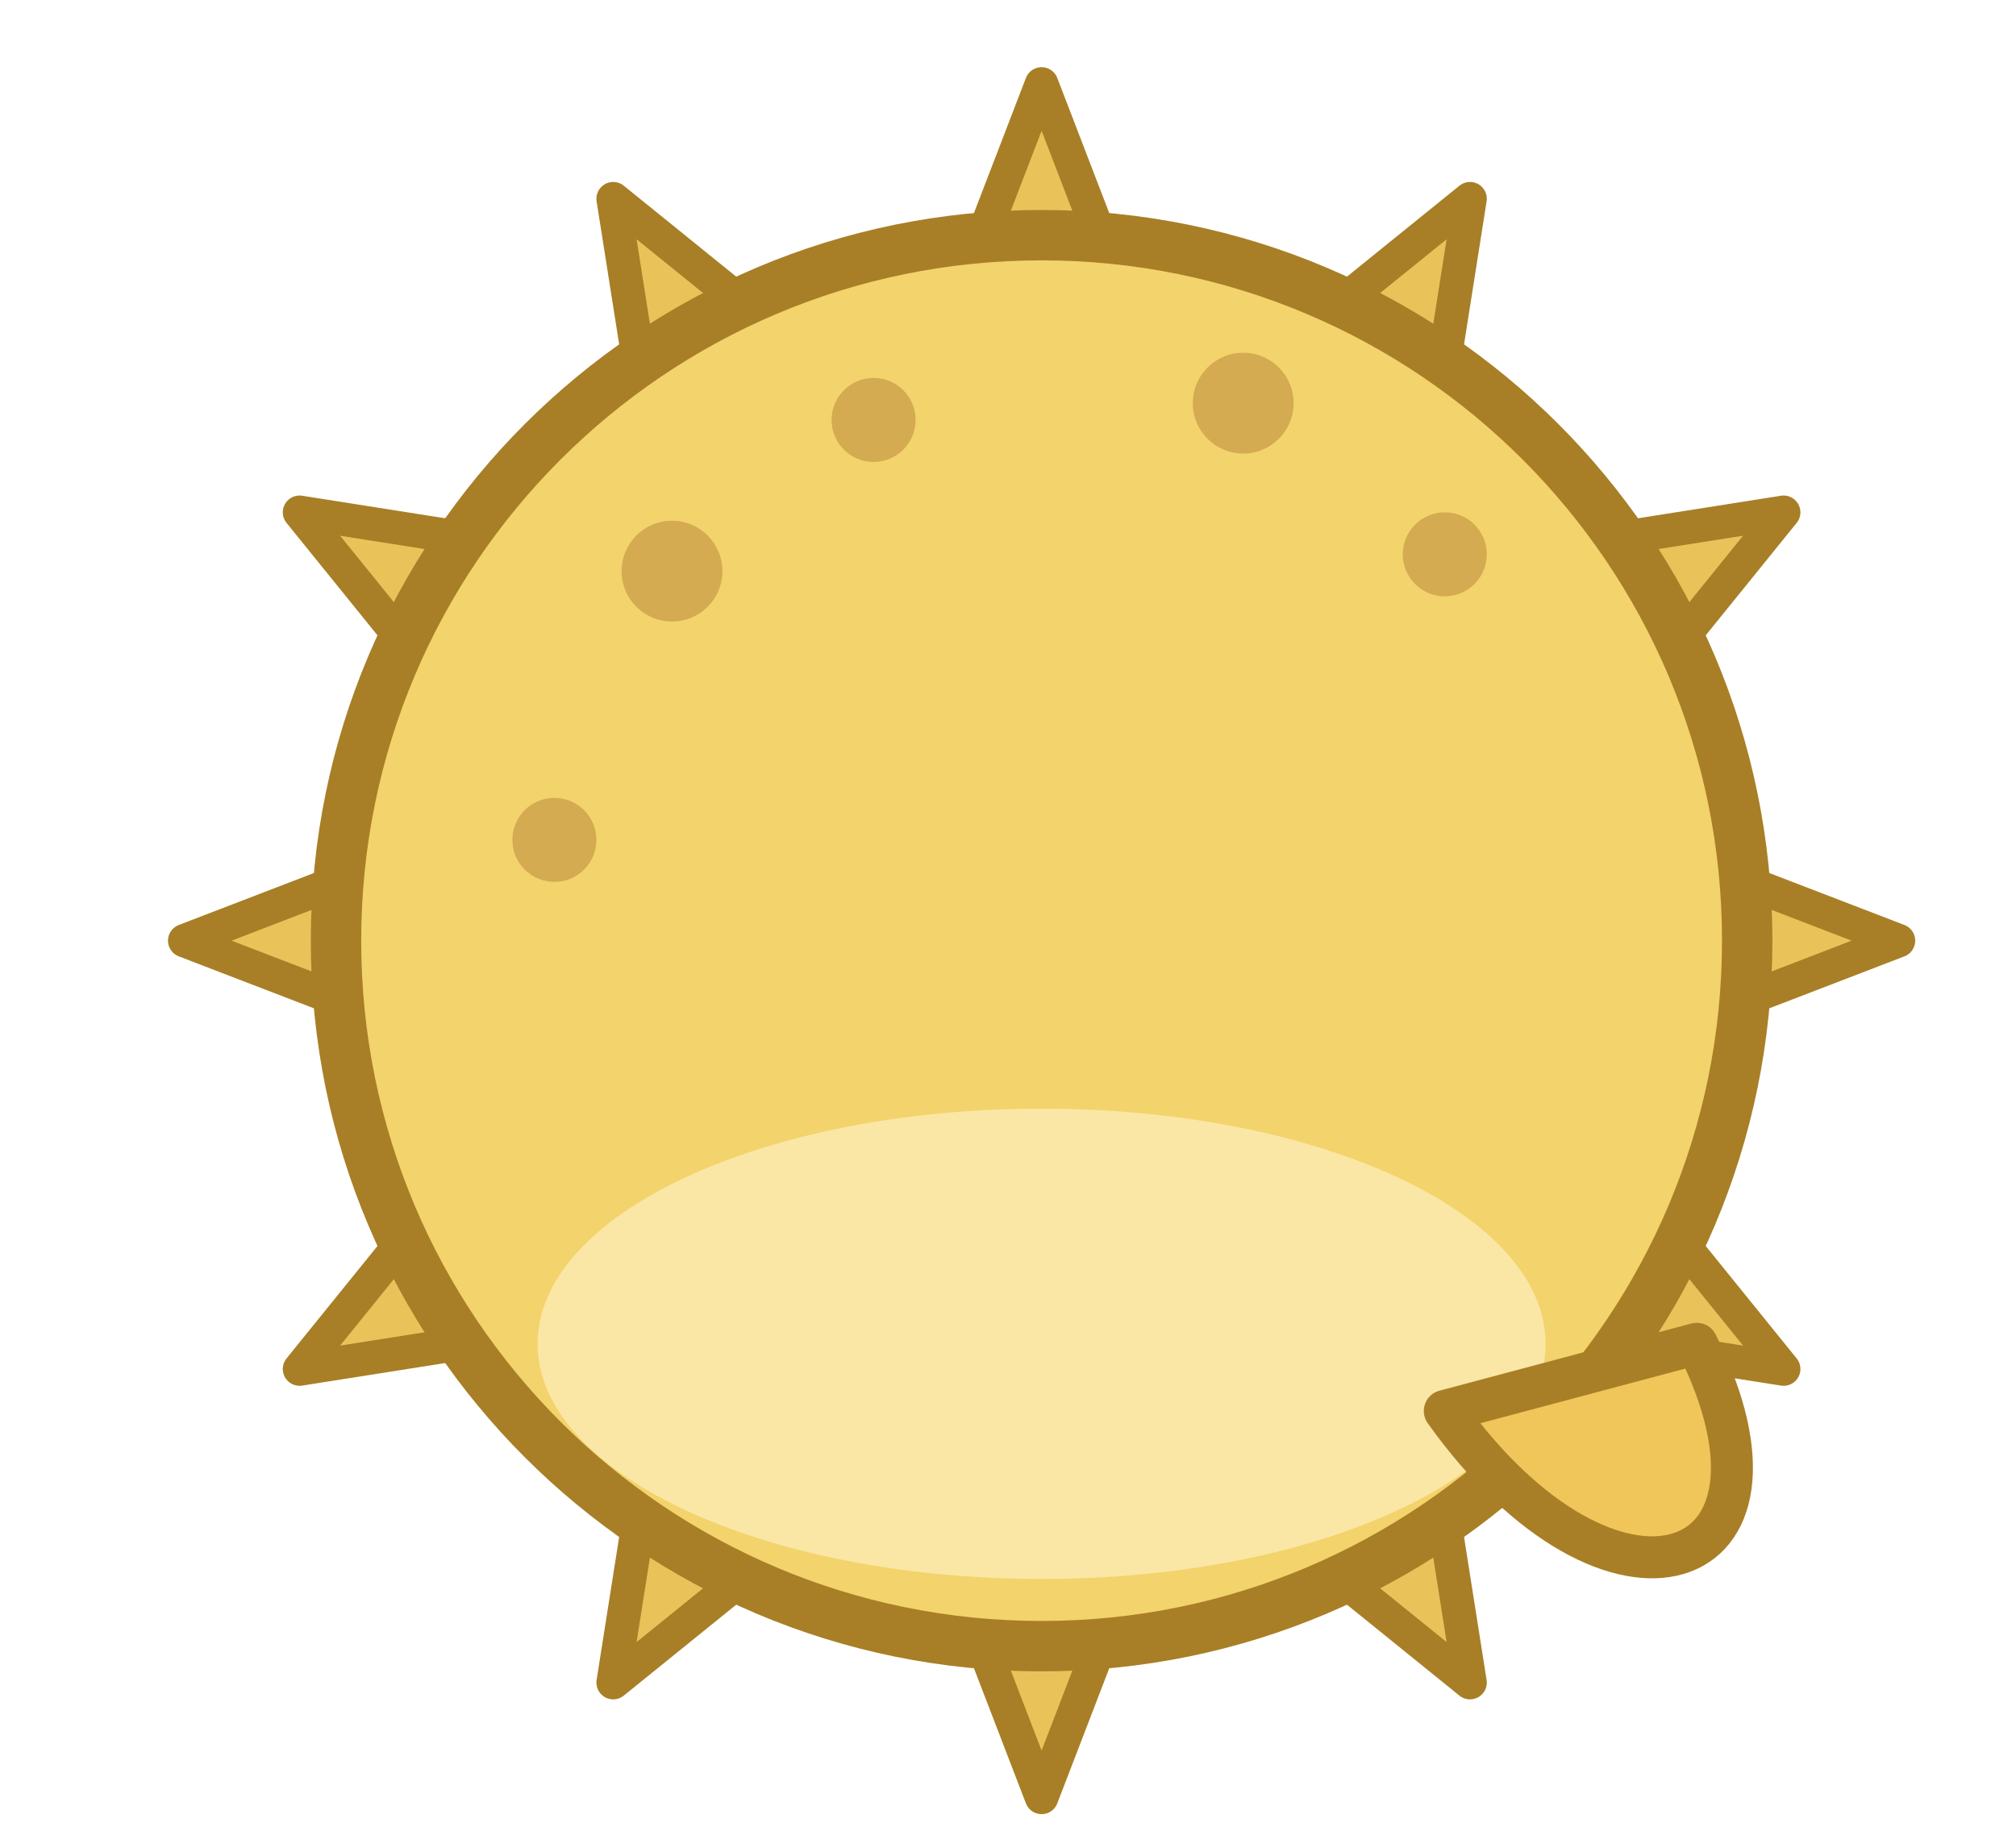
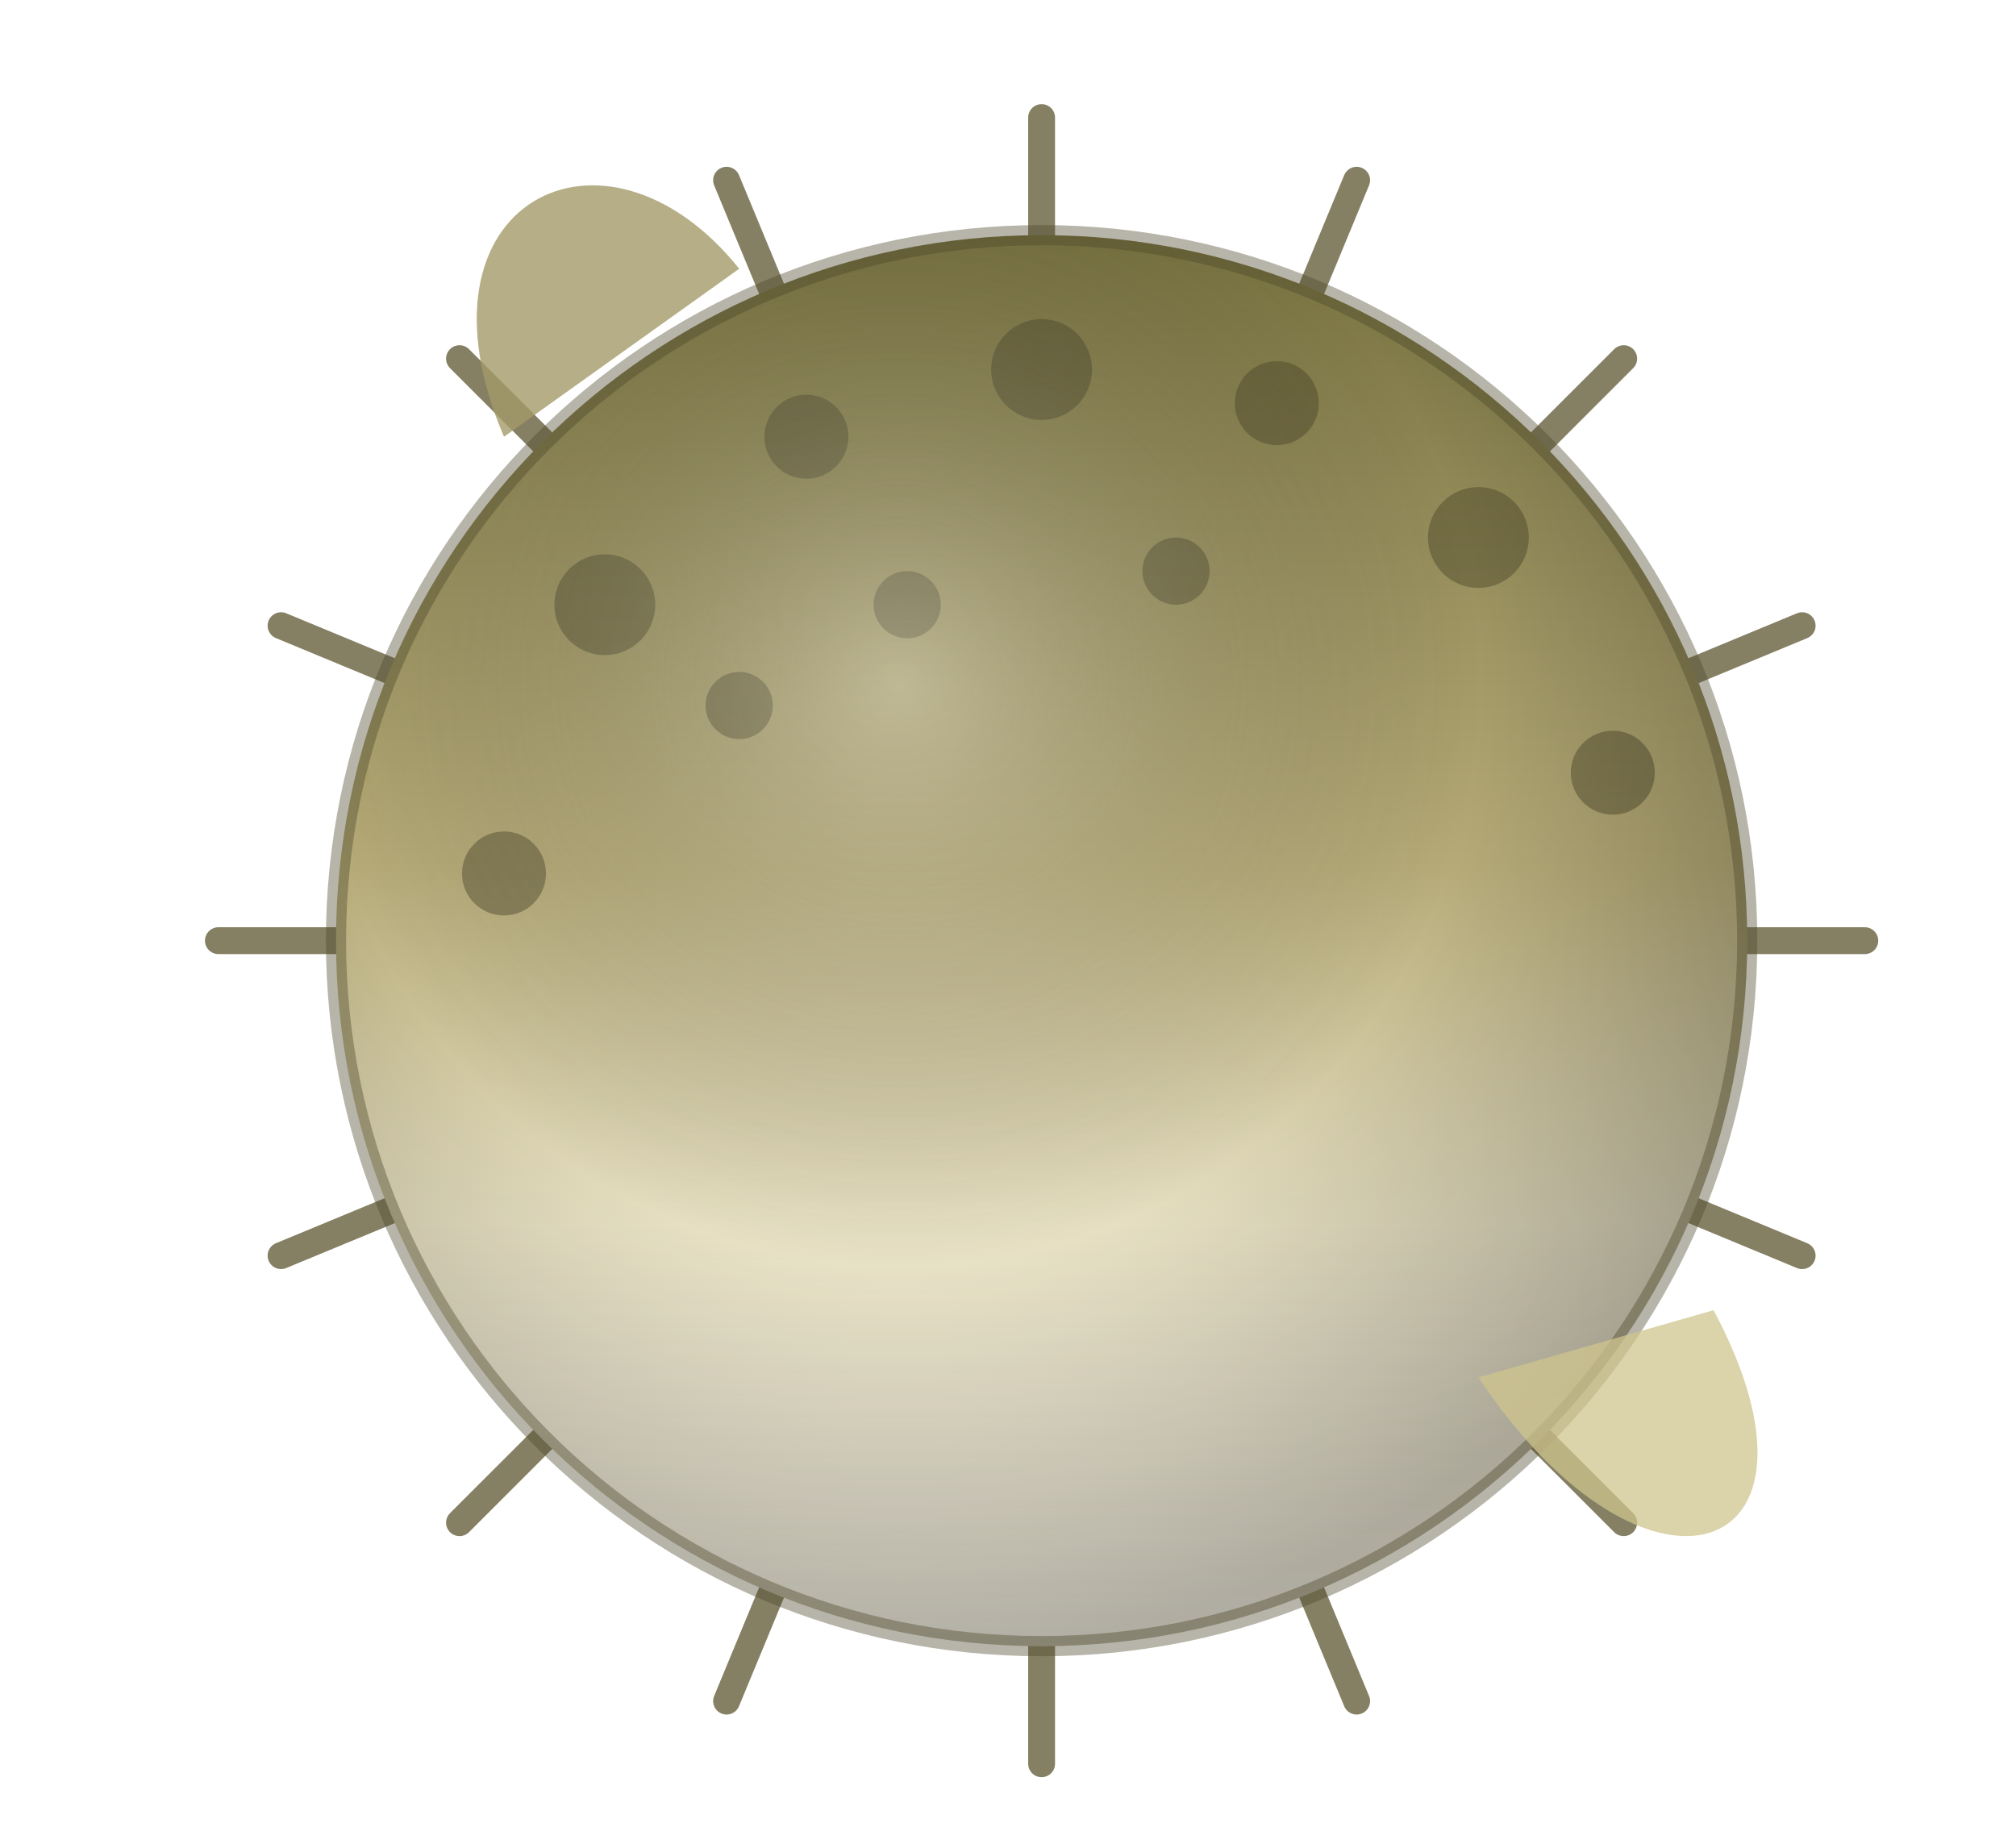
<svg xmlns="http://www.w3.org/2000/svg" width="120" height="110" viewBox="0 0 120 110">
-   <g fill="#e9c35a" stroke="#a87f26" stroke-width="2" stroke-linejoin="round">
-     <path d="M57 18 L62 5 L67 18 Z" transform="rotate(0 62 56)" />
-     <path d="M57 18 L62 5 L67 18 Z" transform="rotate(30 62 56)" />
-     <path d="M57 18 L62 5 L67 18 Z" transform="rotate(60 62 56)" />
-     <path d="M57 18 L62 5 L67 18 Z" transform="rotate(90 62 56)" />
-     <path d="M57 18 L62 5 L67 18 Z" transform="rotate(120 62 56)" />
-     <path d="M57 18 L62 5 L67 18 Z" transform="rotate(150 62 56)" />
-     <path d="M57 18 L62 5 L67 18 Z" transform="rotate(180 62 56)" />
-     <path d="M57 18 L62 5 L67 18 Z" transform="rotate(210 62 56)" />
-     <path d="M57 18 L62 5 L67 18 Z" transform="rotate(240 62 56)" />
-     <path d="M57 18 L62 5 L67 18 Z" transform="rotate(270 62 56)" />
-     <path d="M57 18 L62 5 L67 18 Z" transform="rotate(300 62 56)" />
-     <path d="M57 18 L62 5 L67 18 Z" transform="rotate(330 62 56)" />
+   <defs>
+     <linearGradient id="skin" x1="0" y1="0" x2="0" y2="1">
+       <stop offset="0" stop-color="#77713f" />
+       <stop offset="0.45" stop-color="#b6ab78" />
+       <stop offset="0.7" stop-color="#e6dfc2" />
+       <stop offset="1" stop-color="#f6f2e4" />
+     </linearGradient>
+     <radialGradient id="shade" cx="0.4" cy="0.32" r="0.68">
+       <stop offset="0" stop-color="#ffffff" stop-opacity="0.3" />
+       <stop offset="0.6" stop-color="#000000" stop-opacity="0" />
+       <stop offset="1" stop-color="#000000" stop-opacity="0.28" />
+     </radialGradient>
+   </defs>
+   <g stroke="#5c5631" stroke-width="1.6" stroke-linecap="round" stroke-opacity="0.75">
+     <path d="M62 15 L62 7" transform="rotate(0 62 56)" />
+     <path d="M62 15 L62 7" transform="rotate(22.5 62 56)" />
+     <path d="M62 15 L62 7" transform="rotate(45 62 56)" />
+     <path d="M62 15 L62 7" transform="rotate(67.5 62 56)" />
+     <path d="M62 15 L62 7" transform="rotate(90 62 56)" />
+     <path d="M62 15 L62 7" transform="rotate(112.5 62 56)" />
+     <path d="M62 15 L62 7" transform="rotate(135 62 56)" />
+     <path d="M62 15 L62 7" transform="rotate(157.5 62 56)" />
+     <path d="M62 15 L62 7" transform="rotate(180 62 56)" />
+     <path d="M62 15 L62 7" transform="rotate(202.5 62 56)" />
+     <path d="M62 15 L62 7" transform="rotate(225 62 56)" />
+     <path d="M62 15 L62 7" transform="rotate(247.5 62 56)" />
+     <path d="M62 15 L62 7" transform="rotate(270 62 56)" />
+     <path d="M62 15 L62 7" transform="rotate(292.5 62 56)" />
+     <path d="M62 15 L62 7" transform="rotate(315 62 56)" />
+     <path d="M62 15 L62 7" transform="rotate(337.5 62 56)" />
  </g>
-   <circle cx="62" cy="56" r="42" fill="#f3d36b" stroke="#a87f26" stroke-width="3" />
-   <ellipse cx="62" cy="80" rx="30" ry="14" fill="#fbecb5" opacity="0.8" />
-   <g fill="#b98a3a" opacity="0.55">
-     <circle cx="40" cy="34" r="3" />
-     <circle cx="52" cy="25" r="2.5" />
-     <circle cx="74" cy="24" r="3" />
-     <circle cx="86" cy="33" r="2.5" />
-     <circle cx="33" cy="50" r="2.5" />
+   <path d="M30 26 C24 12 36 6 44 16 Z" fill="#a39a68" fill-opacity="0.8" />
+   <circle cx="62" cy="56" r="42" fill="url(#skin)" />
+   <g fill="#4b4628" fill-opacity="0.45">
+     <circle cx="36" cy="36" r="3" />
+     <circle cx="48" cy="26" r="2.5" />
+     <circle cx="62" cy="22" r="3" />
+     <circle cx="76" cy="24" r="2.5" />
+     <circle cx="88" cy="32" r="3" />
+     <circle cx="30" cy="52" r="2.5" />
+     <circle cx="44" cy="42" r="2" />
+     <circle cx="96" cy="46" r="2.5" />
+     <circle cx="70" cy="34" r="2" />
+     <circle cx="54" cy="36" r="2" />
  </g>
-   <path d="M86 84 C96 98 108 94 101 80 Z" fill="#f0c65a" stroke="#a87f26" stroke-width="2.5" stroke-linejoin="round" />
+   <circle cx="62" cy="56" r="42" fill="url(#shade)" stroke="#4b4628" stroke-opacity="0.4" stroke-width="1.2" />
+   <path d="M88 82 C98 97 110 93 102 78 Z" fill="#cfc48d" fill-opacity="0.75" />
</svg>
